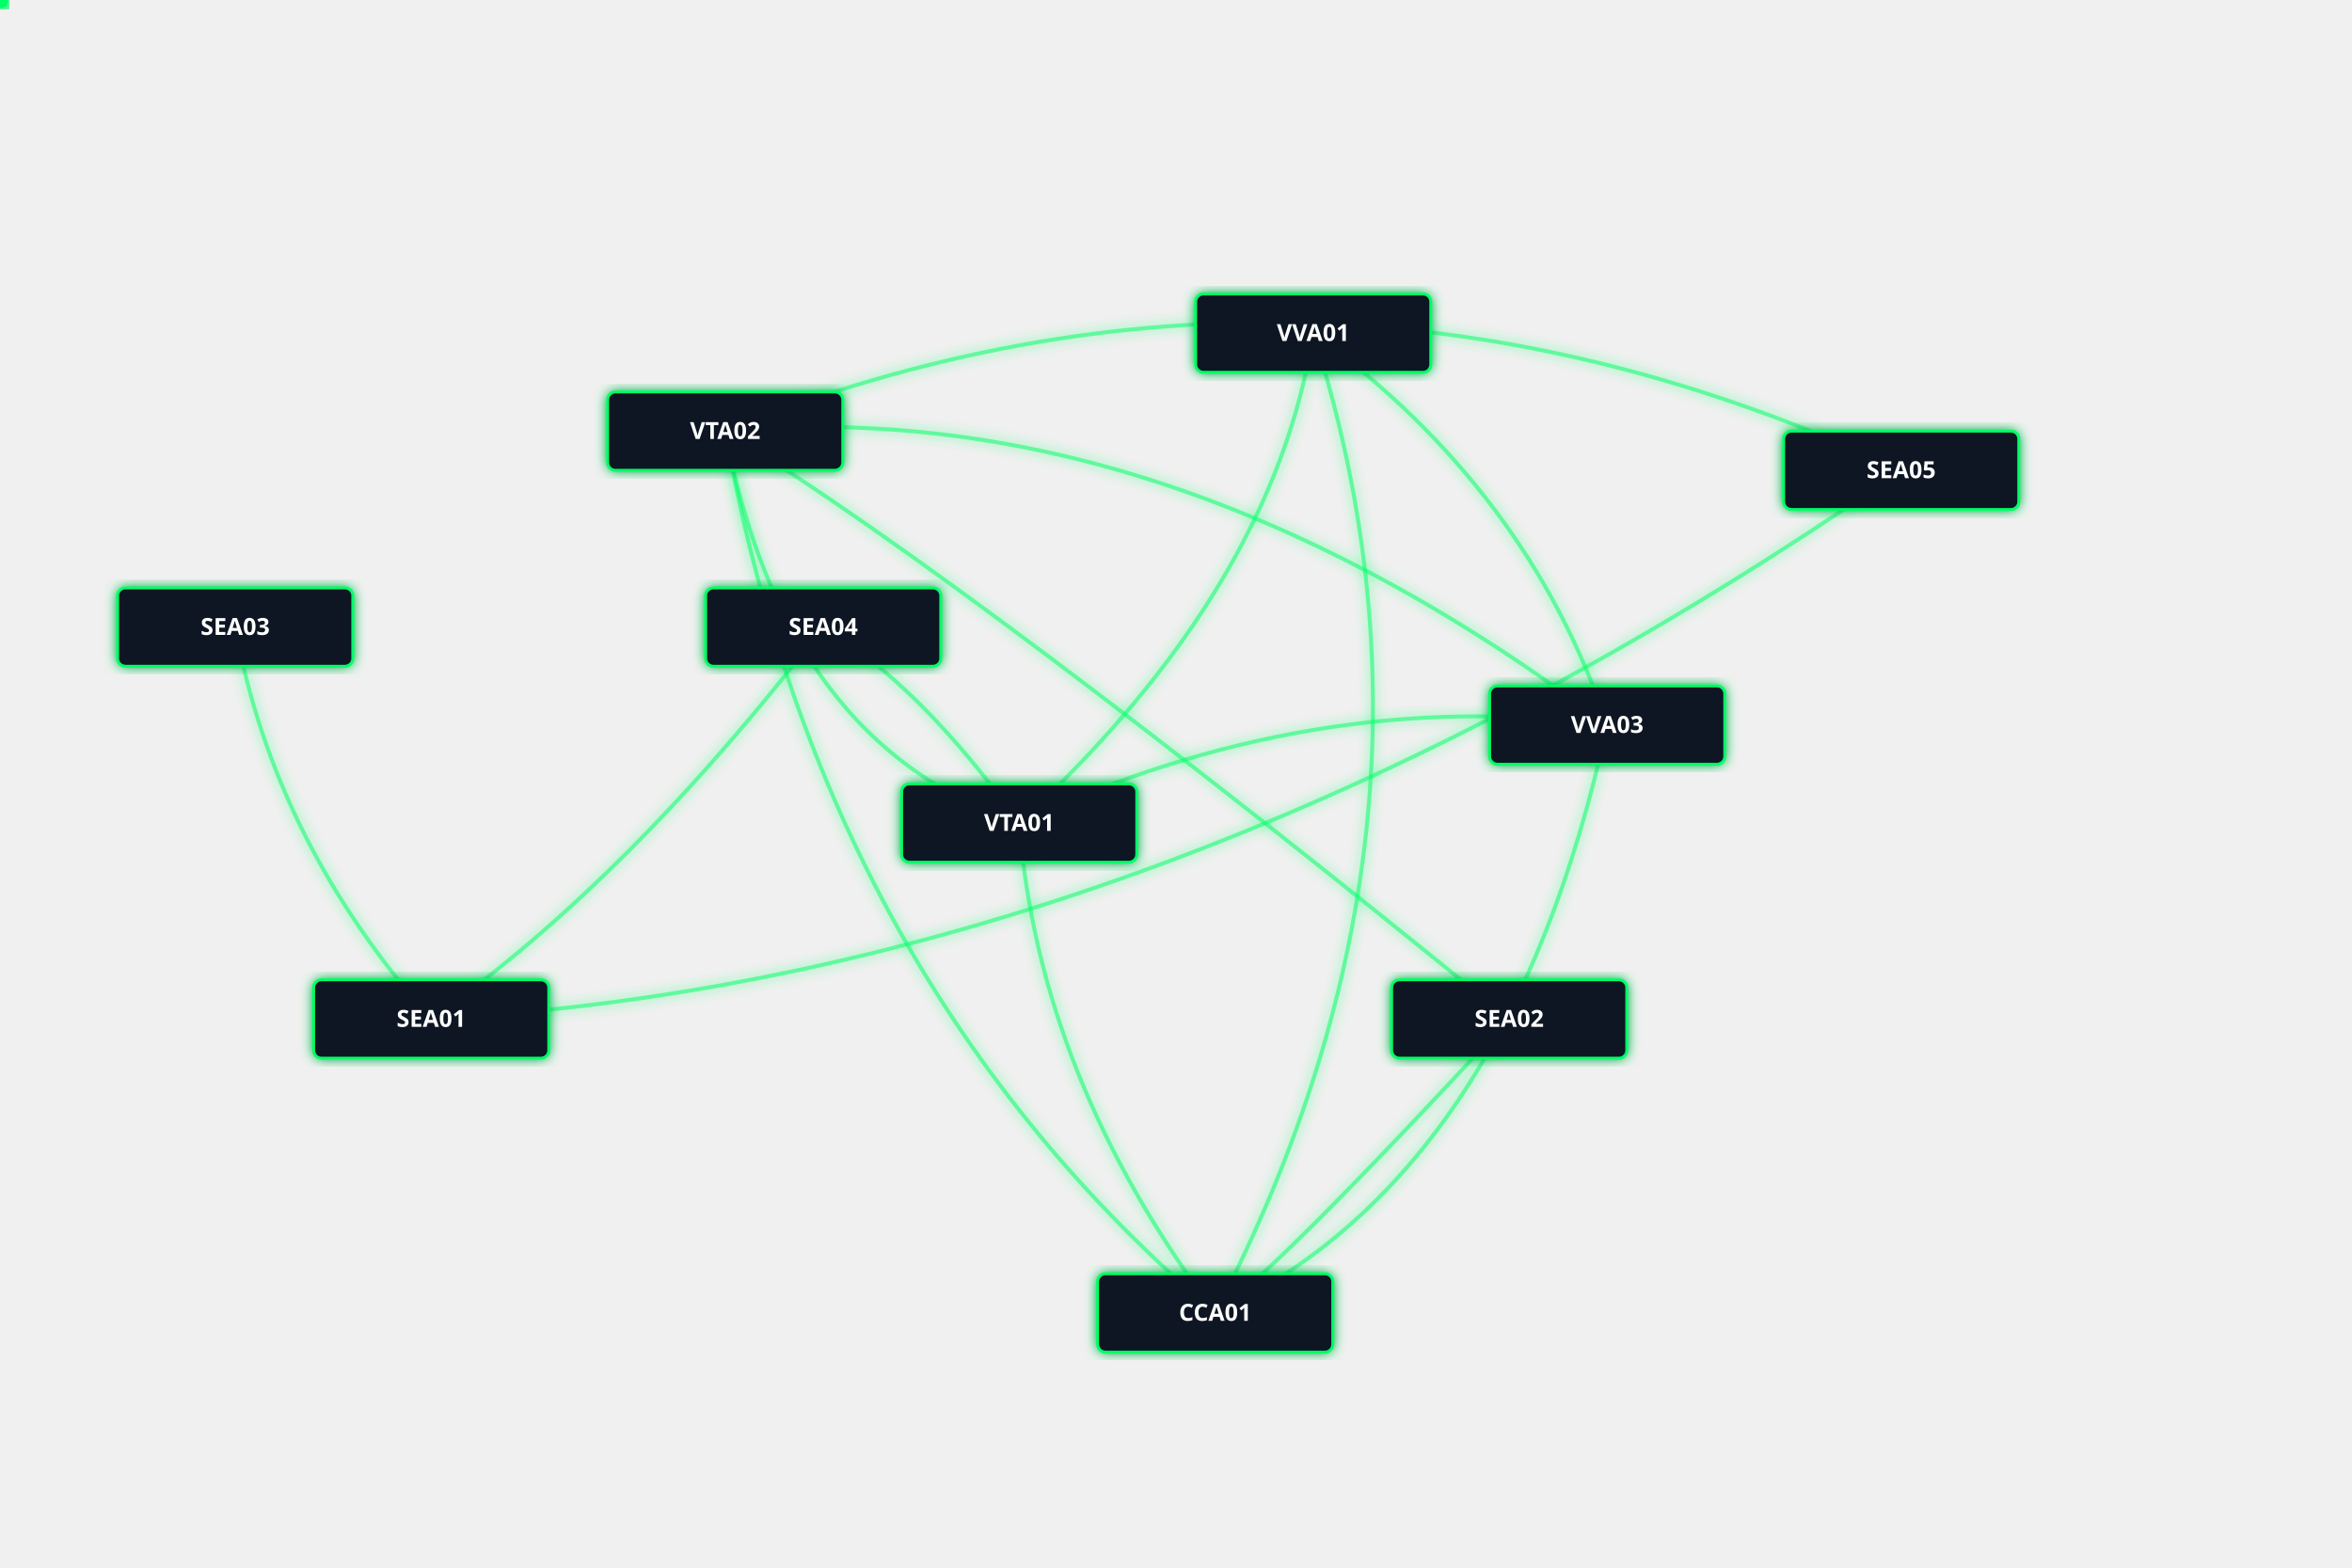
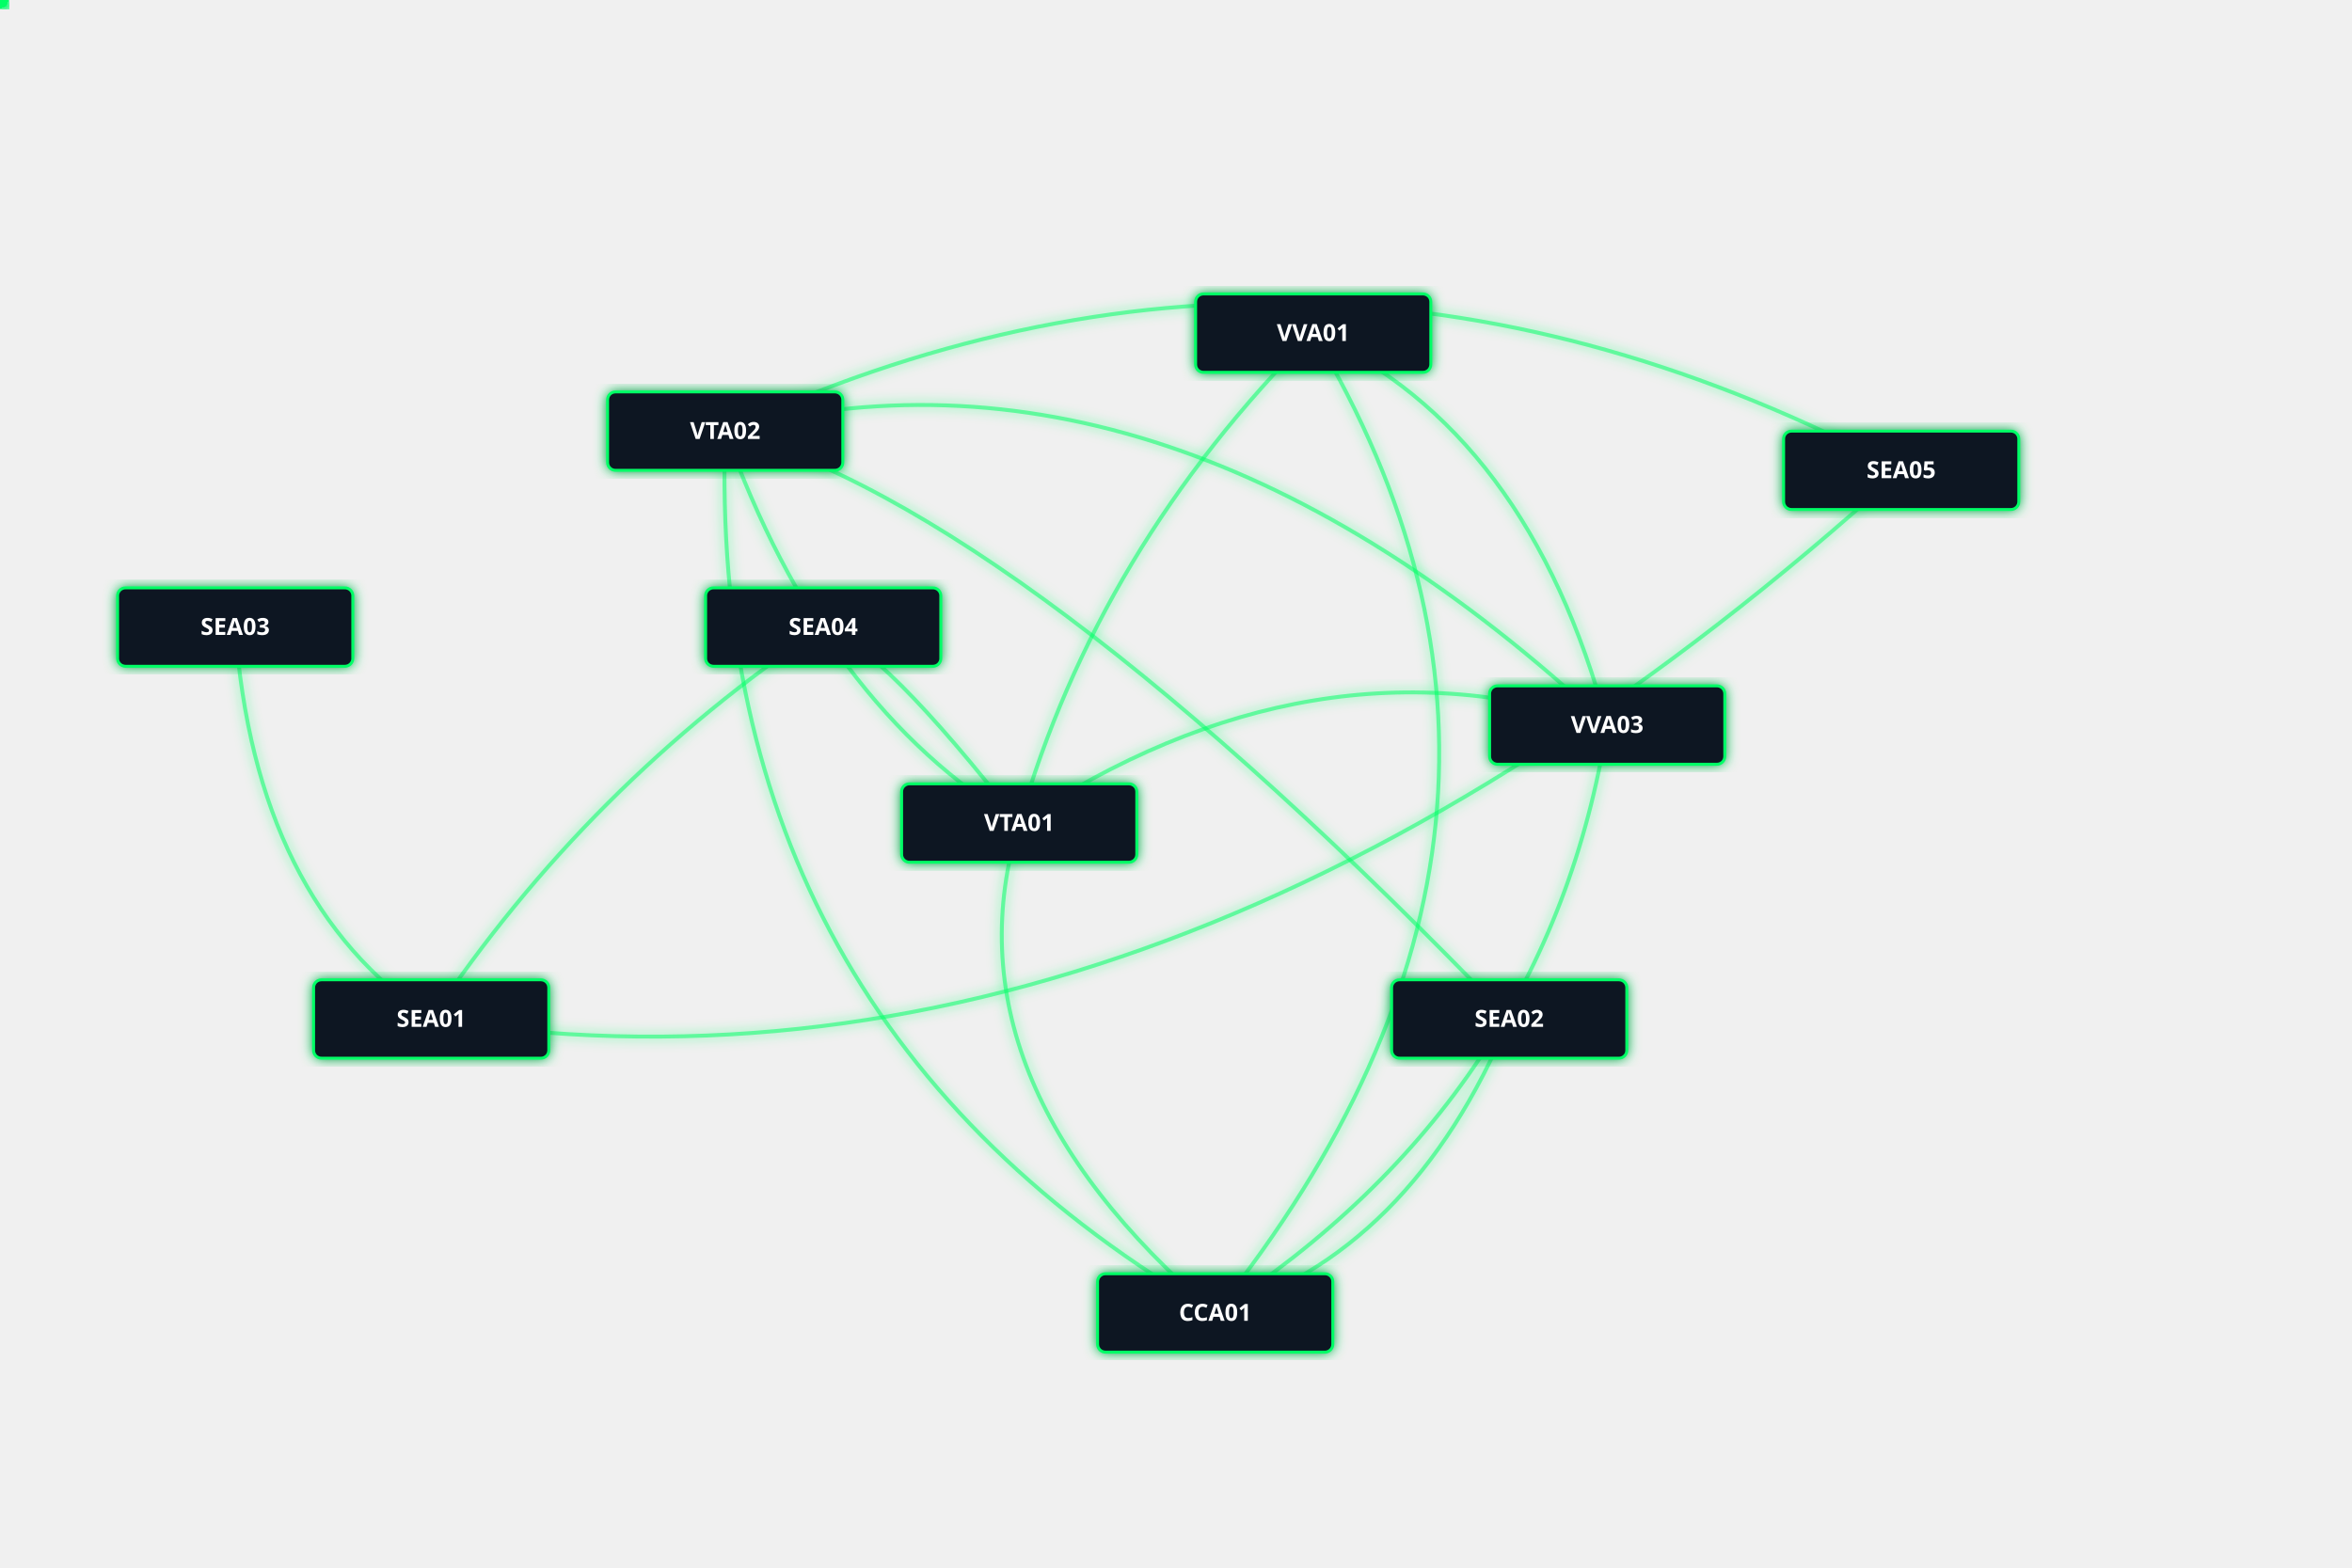
<svg xmlns="http://www.w3.org/2000/svg" id="topology-svg" viewBox="0 0 1200 800" class="absolute inset-0 w-full h-full" style="z-index:0; background-color: #1a2332;">
  <defs>
    <filter id="glow">
      <feGaussianBlur stdDeviation="3" result="blur" />
      <feMerge>
        <feMergeNode in="blur" />
        <feMergeNode in="SourceGraphic" />
      </feMerge>
    </filter>
    <style>
        .glow-line { stroke: #0f6; stroke-width: 2; filter: url(#glow); opacity: 0.6; }
        .particle { fill: #0f6; filter: url(#glow); }
        .node-text { fill: #ffffff; font-family: 'DM Sans', sans-serif; font-size: 12px; font-weight: bold; }
        .node-rect { fill: #101622; stroke: #0f6; stroke-width: 1.5; filter: url(#glow); rx: 4px; }
    </style>
  </defs>
  <g id="lines">
-     <path d="M220,520 Q320,450 420,320" fill="none" class="glow-line" id="p-sea01-sea04" />
-     <path d="M220,520 Q595,500 970,240" fill="none" class="glow-line" id="p-sea01-sea05" />
-     <path d="M220,520 Q140,430 120,320" fill="none" class="glow-line" id="p-sea01-sea03" />
-     <path d="M420,320 Q470,350 520,420" fill="none" class="glow-line" id="p-sea04-vta01" />
-     <path d="M970,240 Q670,100 370,220" fill="none" class="glow-line" id="p-sea05-vta02" />
-     <path d="M670,170 Q750,420 620,670" fill="none" class="glow-line" id="p-vva01-cca01" />
-     <path d="M670,170 Q650,300 520,420" fill="none" class="glow-line" id="p-vva01-vta01" />
-     <path d="M670,170 Q780,250 820,370" fill="none" class="glow-line" id="p-vva01-vva03" />
-     <path d="M820,370 Q670,350 520,420" fill="none" class="glow-line" id="p-vva03-vta01" />
-     <path d="M820,370 Q770,600 620,670" fill="none" class="glow-line" id="p-vva03-cca01" />
-     <path d="M820,370 Q595,200 370,220" fill="none" class="glow-line" id="p-vva03-vta02" />
-     <path d="M520,420 Q530,550 620,670" fill="none" class="glow-line" id="p-vta01-cca01" />
-     <path d="M520,420 Q400,380 370,220" fill="none" class="glow-line" id="p-vta01-vta02" />
-     <path d="M370,220 Q420,500 620,670" fill="none" class="glow-line" id="p-vta02-cca01" />
-     <path d="M370,220 Q500,300 770,520" fill="none" class="glow-line" id="p-vta02-sea02" />
-     <path d="M620,670 Q650,650 770,520" fill="none" class="glow-line" id="p-cca01-sea02" />
+     <path d="M220,520 Q300,400 420,320" fill="none" class="glow-line" id="p-sea01-sea04" />
+     <path d="M220,520 Q595,580 970,240" fill="none" class="glow-line" id="p-sea01-sea05" />
+     <path d="M220,520 Q130,460 120,320" fill="none" class="glow-line" id="p-sea01-sea03" />
+     <path d="M420,320 Q450,330 520,420" fill="none" class="glow-line" id="p-sea04-vta01" />
+     <path d="M970,240 Q670,80 370,220" fill="none" class="glow-line" id="p-sea05-vta02" />
+     <path d="M670,170 Q820,420 620,670" fill="none" class="glow-line" id="p-vva01-cca01" />
+     <path d="M670,170 Q560,280 520,420" fill="none" class="glow-line" id="p-vva01-vta01" />
+     <path d="M670,170 Q780,220 820,370" fill="none" class="glow-line" id="p-vva01-vva03" />
+     <path d="M820,370 Q670,320 520,420" fill="none" class="glow-line" id="p-vva03-vta01" />
+     <path d="M820,370 Q790,560 620,670" fill="none" class="glow-line" id="p-vva03-cca01" />
+     <path d="M820,370 Q595,160 370,220" fill="none" class="glow-line" id="p-vva03-vta02" />
+     <path d="M520,420 Q480,550 620,670" fill="none" class="glow-line" id="p-vta01-cca01" />
+     <path d="M520,420 Q420,360 370,220" fill="none" class="glow-line" id="p-vta01-vta02" />
+     <path d="M370,220 Q360,520 620,670" fill="none" class="glow-line" id="p-vta02-cca01" />
+     <path d="M370,220 Q520,260 770,520" fill="none" class="glow-line" id="p-vta02-sea02" />
+     <path d="M620,670 Q720,640 770,520" fill="none" class="glow-line" id="p-cca01-sea02" />
  </g>
  <g id="particles">
    <circle r="4" class="particle">
-       <animateMotion dur="2.4s" repeatCount="indefinite" path="M220,520 Q320,450 420,320" />
+       <animateMotion dur="2.4s" repeatCount="indefinite" path="M220,520 Q300,400 420,320" />
    </circle>
    <circle r="3" class="particle" style="opacity:0.6;">
-       <animateMotion dur="3.1s" repeatCount="indefinite" path="M420,320 Q320,450 220,520" />
+       <animateMotion dur="3.1s" repeatCount="indefinite" path="M420,320 Q300,400 220,520" />
    </circle>
    <circle r="4" class="particle">
-       <animateMotion dur="3.8s" repeatCount="indefinite" path="M220,520 Q595,500 970,240" />
+       <animateMotion dur="3.8s" repeatCount="indefinite" path="M220,520 Q595,580 970,240" />
    </circle>
    <circle r="3" class="particle" style="opacity:0.6;">
-       <animateMotion dur="4.5s" repeatCount="indefinite" path="M970,240 Q595,500 220,520" />
+       <animateMotion dur="4.5s" repeatCount="indefinite" path="M970,240 Q595,580 220,520" />
    </circle>
    <circle r="4" class="particle">
-       <animateMotion dur="2.1s" repeatCount="indefinite" path="M220,520 Q140,430 120,320" />
+       <animateMotion dur="2.1s" repeatCount="indefinite" path="M220,520 Q130,460 120,320" />
    </circle>
    <circle r="3" class="particle" style="opacity:0.6;">
-       <animateMotion dur="2.6s" repeatCount="indefinite" path="M120,320 Q140,430 220,520" />
+       <animateMotion dur="2.6s" repeatCount="indefinite" path="M120,320 Q130,460 220,520" />
    </circle>
    <circle r="4" class="particle">
-       <animateMotion dur="2.3s" repeatCount="indefinite" path="M420,320 Q470,350 520,420" />
+       <animateMotion dur="2.3s" repeatCount="indefinite" path="M420,320 Q450,330 520,420" />
    </circle>
    <circle r="3" class="particle" style="opacity:0.6;">
-       <animateMotion dur="2.8s" repeatCount="indefinite" path="M520,420 Q470,350 420,320" />
+       <animateMotion dur="2.8s" repeatCount="indefinite" path="M520,420 Q450,330 420,320" />
    </circle>
    <circle r="4" class="particle">
-       <animateMotion dur="3.5s" repeatCount="indefinite" path="M970,240 Q670,100 370,220" />
+       <animateMotion dur="3.5s" repeatCount="indefinite" path="M970,240 Q670,80 370,220" />
    </circle>
    <circle r="3" class="particle" style="opacity:0.6;">
-       <animateMotion dur="4.2s" repeatCount="indefinite" path="M370,220 Q670,100 970,240" />
+       <animateMotion dur="4.2s" repeatCount="indefinite" path="M370,220 Q670,80 970,240" />
    </circle>
    <circle r="4" class="particle">
-       <animateMotion dur="3.0s" repeatCount="indefinite" path="M670,170 Q750,420 620,670" />
+       <animateMotion dur="3.0s" repeatCount="indefinite" path="M670,170 Q820,420 620,670" />
    </circle>
    <circle r="3" class="particle" style="opacity:0.6;">
-       <animateMotion dur="3.6s" repeatCount="indefinite" path="M620,670 Q750,420 670,170" />
+       <animateMotion dur="3.6s" repeatCount="indefinite" path="M620,670 Q820,420 670,170" />
    </circle>
    <circle r="4" class="particle">
-       <animateMotion dur="2.7s" repeatCount="indefinite" path="M670,170 Q650,300 520,420" />
+       <animateMotion dur="2.7s" repeatCount="indefinite" path="M670,170 Q560,280 520,420" />
    </circle>
    <circle r="3" class="particle" style="opacity:0.6;">
-       <animateMotion dur="3.3s" repeatCount="indefinite" path="M520,420 Q650,300 670,170" />
+       <animateMotion dur="3.3s" repeatCount="indefinite" path="M520,420 Q560,280 670,170" />
    </circle>
    <circle r="4" class="particle">
-       <animateMotion dur="2.2s" repeatCount="indefinite" path="M670,170 Q780,250 820,370" />
+       <animateMotion dur="2.2s" repeatCount="indefinite" path="M670,170 Q780,220 820,370" />
    </circle>
    <circle r="3" class="particle" style="opacity:0.6;">
-       <animateMotion dur="2.9s" repeatCount="indefinite" path="M820,370 Q780,250 670,170" />
+       <animateMotion dur="2.9s" repeatCount="indefinite" path="M820,370 Q780,220 670,170" />
    </circle>
    <circle r="4" class="particle">
-       <animateMotion dur="2.5s" repeatCount="indefinite" path="M820,370 Q670,350 520,420" />
+       <animateMotion dur="2.5s" repeatCount="indefinite" path="M820,370 Q670,320 520,420" />
    </circle>
    <circle r="3" class="particle" style="opacity:0.6;">
-       <animateMotion dur="3.1s" repeatCount="indefinite" path="M520,420 Q670,350 820,370" />
+       <animateMotion dur="3.1s" repeatCount="indefinite" path="M520,420 Q670,320 820,370" />
    </circle>
    <circle r="4" class="particle">
-       <animateMotion dur="2.9s" repeatCount="indefinite" path="M820,370 Q770,600 620,670" />
+       <animateMotion dur="2.9s" repeatCount="indefinite" path="M820,370 Q790,560 620,670" />
    </circle>
    <circle r="3" class="particle" style="opacity:0.6;">
-       <animateMotion dur="3.4s" repeatCount="indefinite" path="M620,670 Q770,600 820,370" />
+       <animateMotion dur="3.4s" repeatCount="indefinite" path="M620,670 Q790,560 820,370" />
    </circle>
    <circle r="4" class="particle">
-       <animateMotion dur="3.1s" repeatCount="indefinite" path="M820,370 Q595,200 370,220" />
+       <animateMotion dur="3.1s" repeatCount="indefinite" path="M820,370 Q595,160 370,220" />
    </circle>
    <circle r="3" class="particle" style="opacity:0.6;">
-       <animateMotion dur="3.8s" repeatCount="indefinite" path="M370,220 Q595,200 820,370" />
+       <animateMotion dur="3.8s" repeatCount="indefinite" path="M370,220 Q595,160 820,370" />
    </circle>
    <circle r="4" class="particle">
-       <animateMotion dur="2.4s" repeatCount="indefinite" path="M520,420 Q530,550 620,670" />
+       <animateMotion dur="2.4s" repeatCount="indefinite" path="M520,420 Q480,550 620,670" />
    </circle>
    <circle r="3" class="particle" style="opacity:0.6;">
-       <animateMotion dur="2.8s" repeatCount="indefinite" path="M620,670 Q530,550 520,420" />
+       <animateMotion dur="2.8s" repeatCount="indefinite" path="M620,670 Q480,550 520,420" />
    </circle>
    <circle r="4" class="particle">
-       <animateMotion dur="2.2s" repeatCount="indefinite" path="M520,420 Q400,380 370,220" />
+       <animateMotion dur="2.2s" repeatCount="indefinite" path="M520,420 Q420,360 370,220" />
    </circle>
    <circle r="3" class="particle" style="opacity:0.6;">
-       <animateMotion dur="2.6s" repeatCount="indefinite" path="M370,220 Q400,380 520,420" />
+       <animateMotion dur="2.6s" repeatCount="indefinite" path="M370,220 Q420,360 520,420" />
    </circle>
    <circle r="4" class="particle">
-       <animateMotion dur="2.8s" repeatCount="indefinite" path="M370,220 Q420,500 620,670" />
+       <animateMotion dur="2.8s" repeatCount="indefinite" path="M370,220 Q360,520 620,670" />
    </circle>
    <circle r="3" class="particle" style="opacity:0.6;">
-       <animateMotion dur="3.5s" repeatCount="indefinite" path="M620,670 Q420,500 370,220" />
+       <animateMotion dur="3.5s" repeatCount="indefinite" path="M620,670 Q360,520 370,220" />
    </circle>
    <circle r="4" class="particle">
-       <animateMotion dur="3.2s" repeatCount="indefinite" path="M370,220 Q500,300 770,520" />
+       <animateMotion dur="3.2s" repeatCount="indefinite" path="M370,220 Q520,260 770,520" />
    </circle>
    <circle r="3" class="particle" style="opacity:0.6;">
-       <animateMotion dur="3.9s" repeatCount="indefinite" path="M770,520 Q500,300 370,220" />
+       <animateMotion dur="3.9s" repeatCount="indefinite" path="M770,520 Q520,260 370,220" />
    </circle>
    <circle r="4" class="particle">
-       <animateMotion dur="2.3s" repeatCount="indefinite" path="M620,670 Q650,650 770,520" />
+       <animateMotion dur="2.3s" repeatCount="indefinite" path="M620,670 Q720,640 770,520" />
    </circle>
    <circle r="3" class="particle" style="opacity:0.6;">
-       <animateMotion dur="2.7s" repeatCount="indefinite" path="M770,520 Q650,650 620,670" />
+       <animateMotion dur="2.7s" repeatCount="indefinite" path="M770,520 Q720,640 620,670" />
    </circle>
  </g>
  <g id="nodes">
    <rect x="60" y="300" width="120" height="40" class="node-rect" />
    <text x="120" y="324" text-anchor="middle" class="node-text">SEA03</text>
    <rect x="310" y="200" width="120" height="40" class="node-rect" />
    <text x="370" y="224" text-anchor="middle" class="node-text">VTA02</text>
    <rect x="610" y="150" width="120" height="40" class="node-rect" />
    <text x="670" y="174" text-anchor="middle" class="node-text">VVA01</text>
    <rect x="910" y="220" width="120" height="40" class="node-rect" />
    <text x="970" y="244" text-anchor="middle" class="node-text">SEA05</text>
    <rect x="160" y="500" width="120" height="40" class="node-rect" />
    <text x="220" y="524" text-anchor="middle" class="node-text">SEA01</text>
    <rect x="360" y="300" width="120" height="40" class="node-rect" />
    <text x="420" y="324" text-anchor="middle" class="node-text">SEA04</text>
    <rect x="460" y="400" width="120" height="40" class="node-rect" />
    <text x="520" y="424" text-anchor="middle" class="node-text">VTA01</text>
    <rect x="760" y="350" width="120" height="40" class="node-rect" />
    <text x="820" y="374" text-anchor="middle" class="node-text">VVA03</text>
    <rect x="710" y="500" width="120" height="40" class="node-rect" />
    <text x="770" y="524" text-anchor="middle" class="node-text">SEA02</text>
    <rect x="560" y="650" width="120" height="40" class="node-rect" />
    <text x="620" y="674" text-anchor="middle" class="node-text">CCA01</text>
  </g>
</svg>
